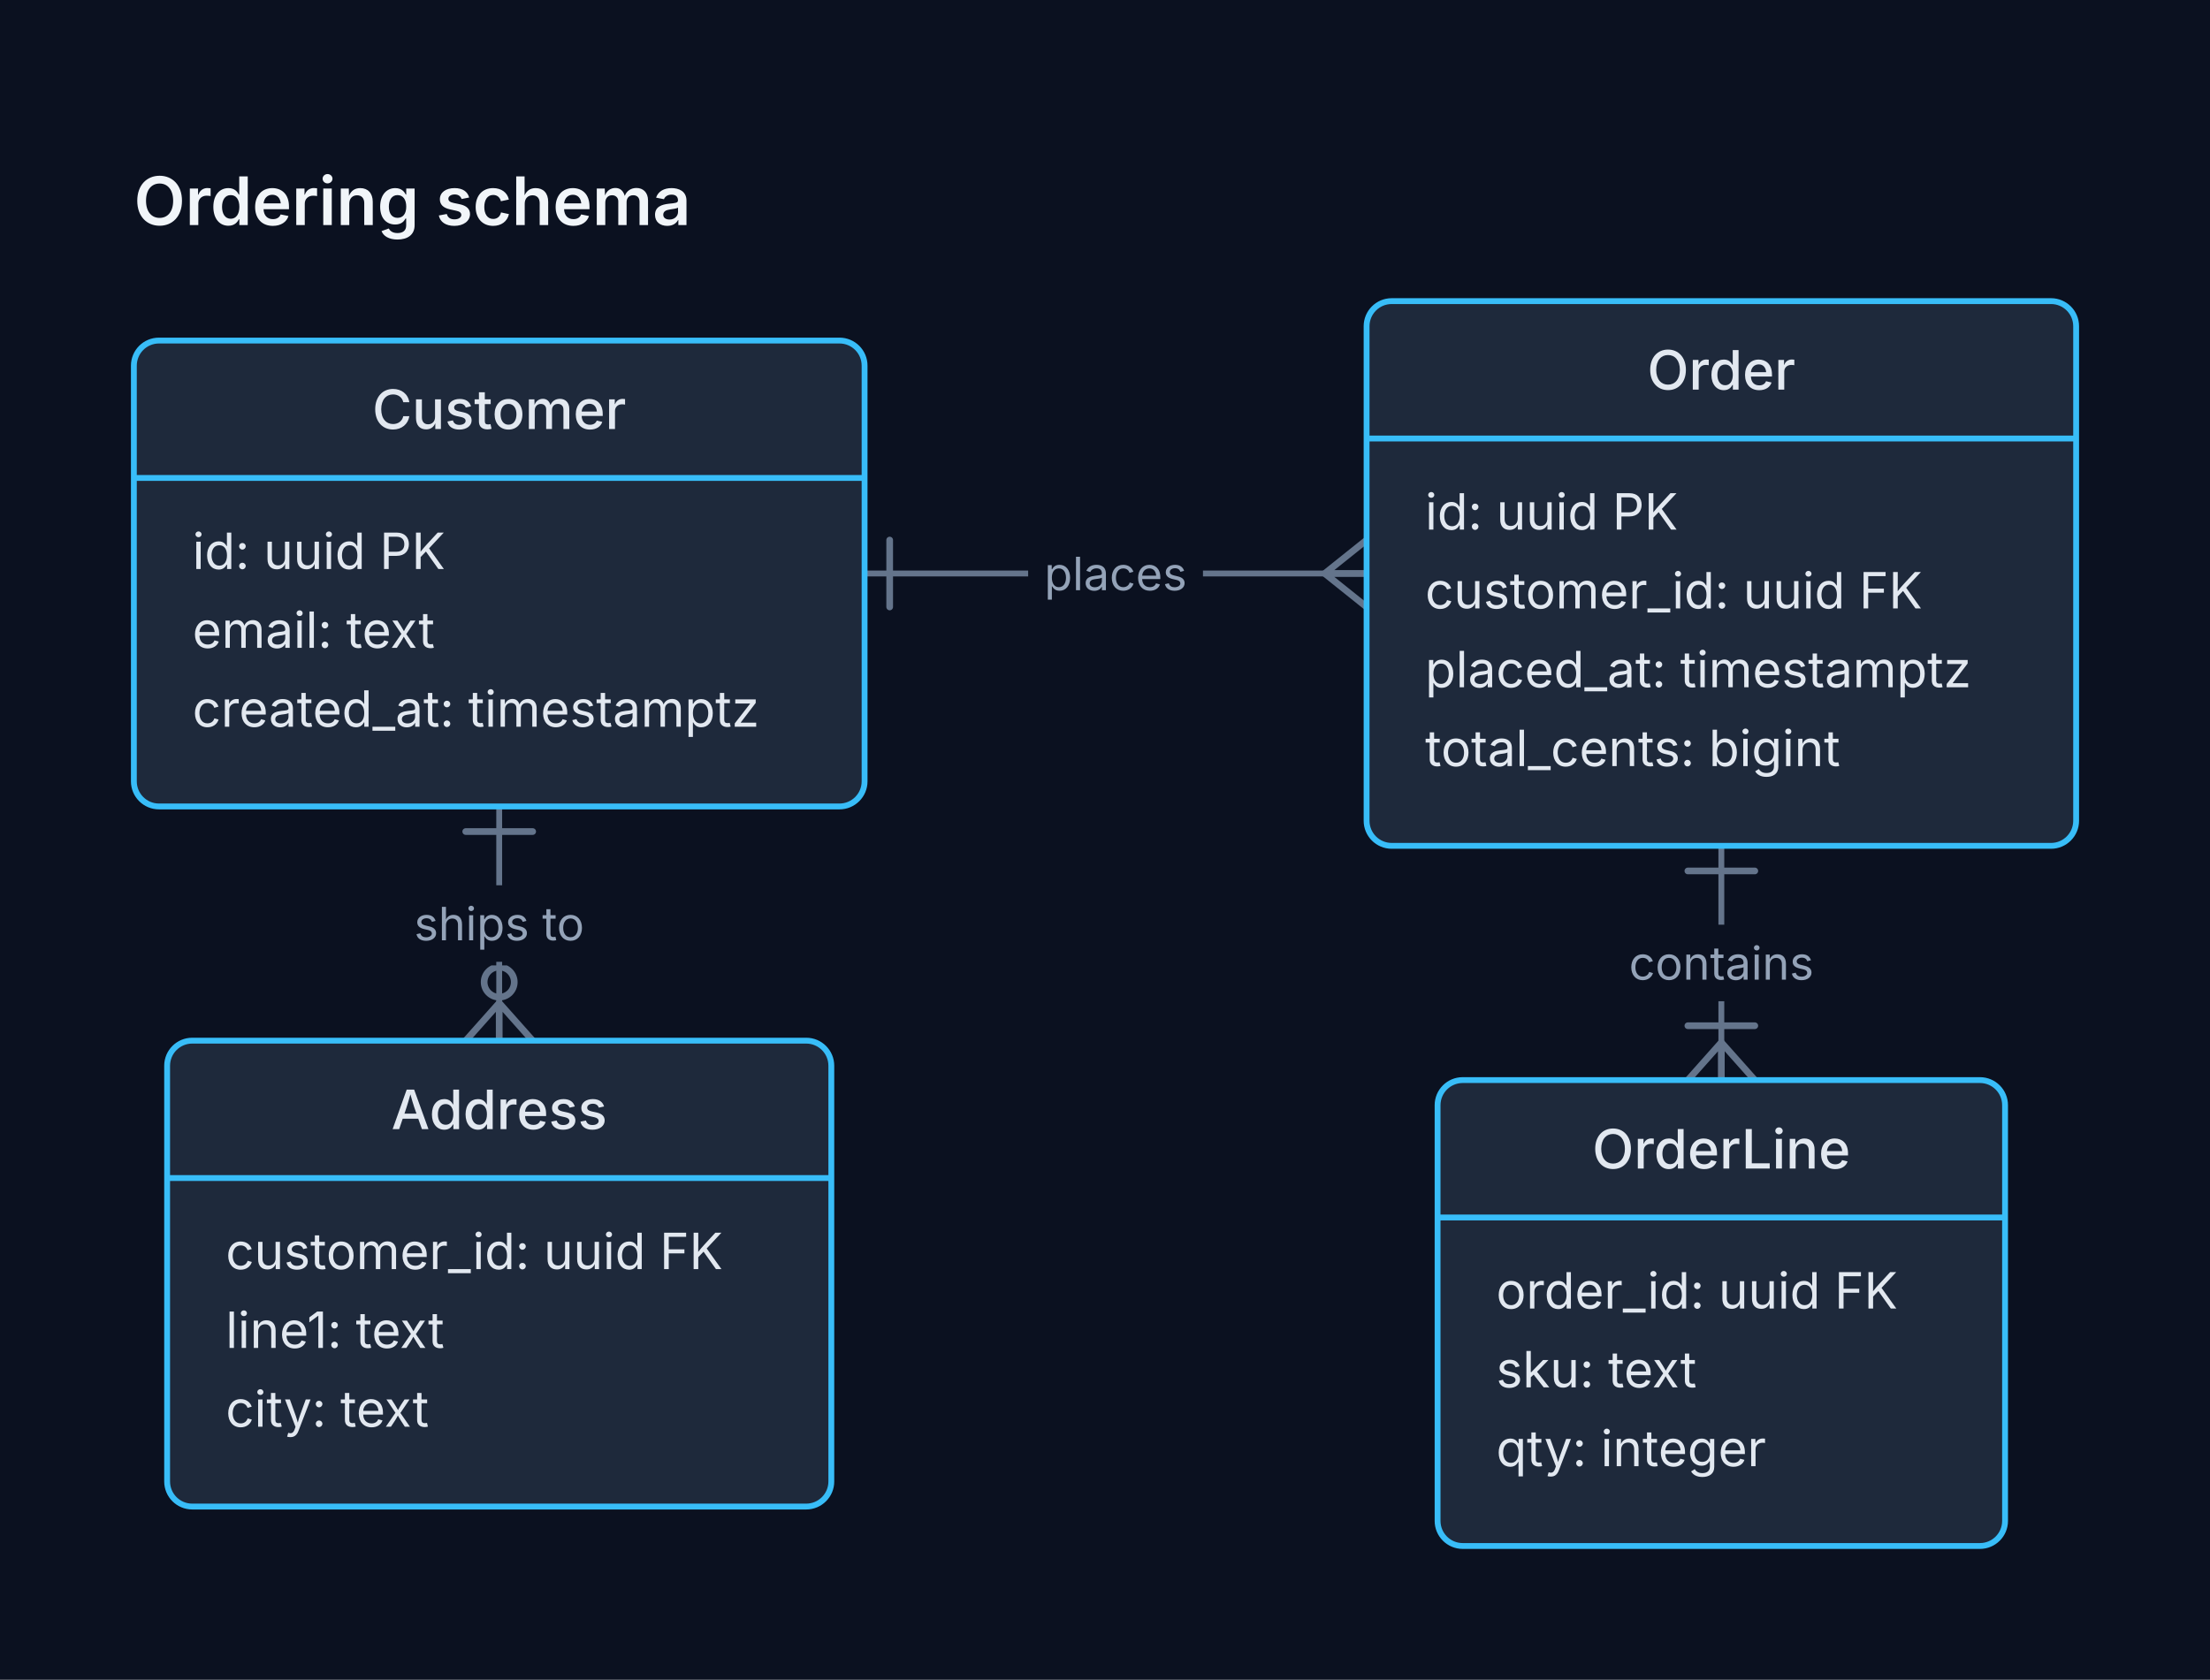
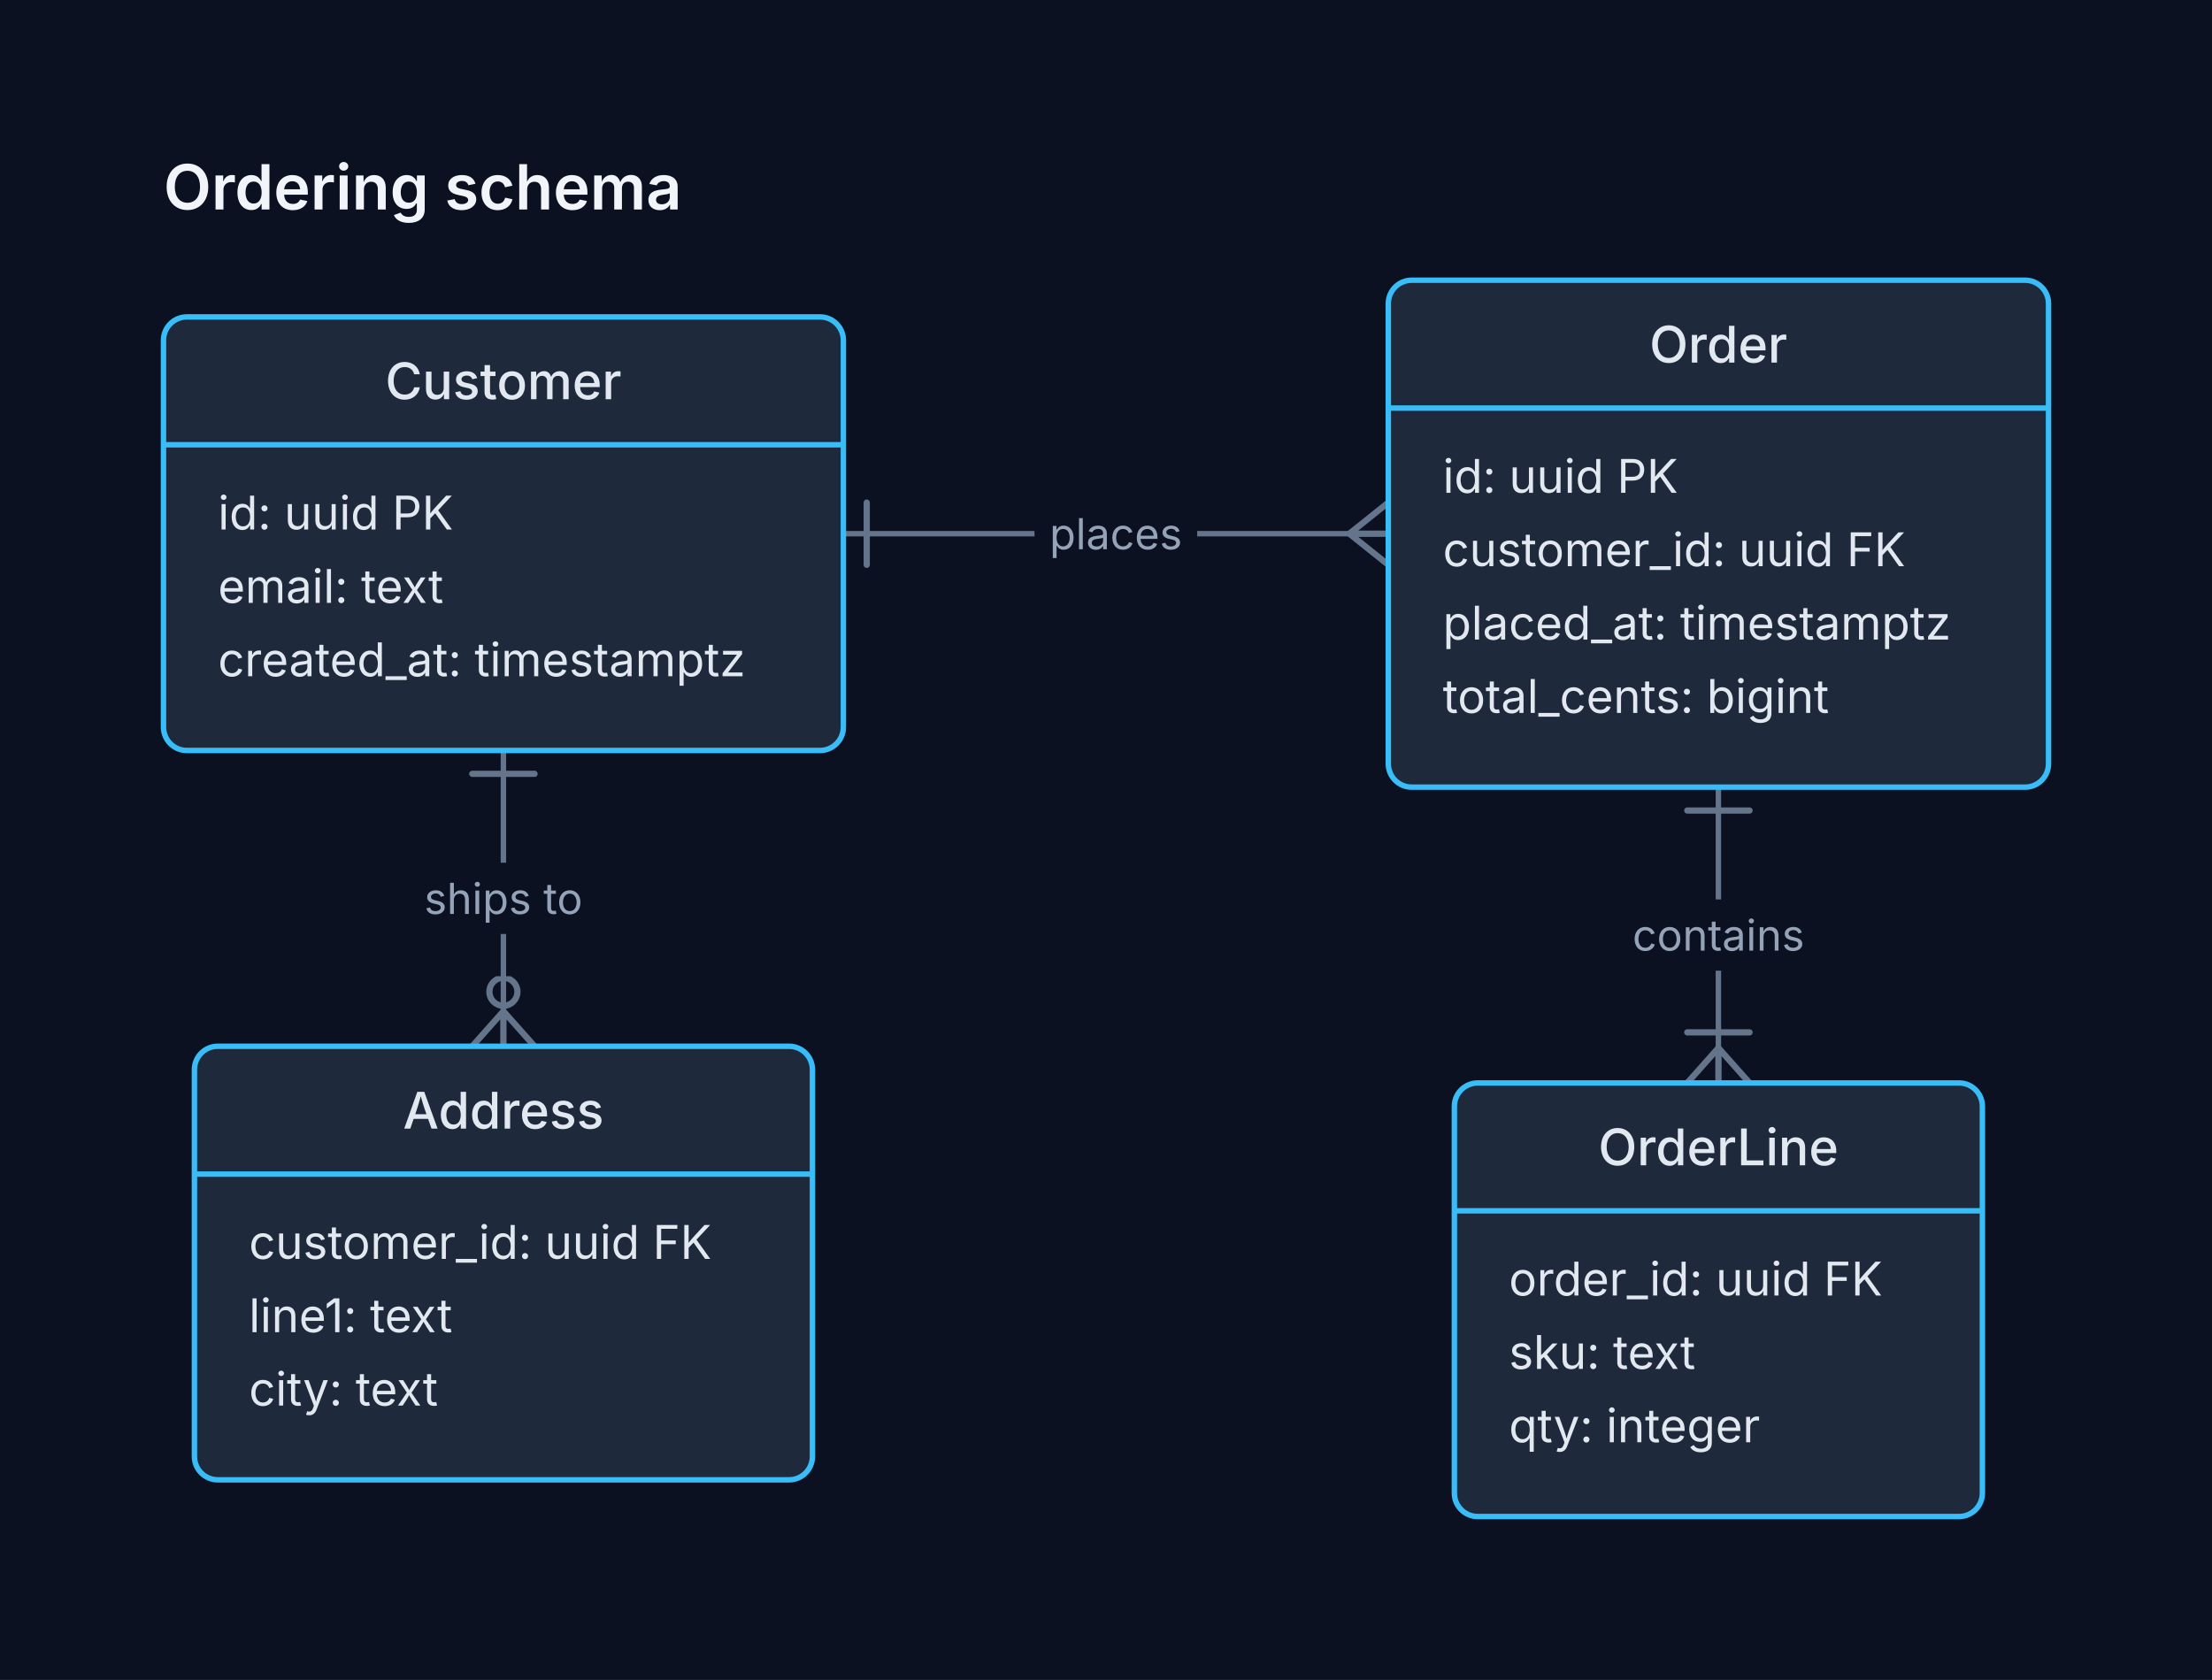
- <svg xmlns="http://www.w3.org/2000/svg" width="528.28" height="401.65" viewBox="0 0 528.28 401.65" role="img" aria-label="Ordering schema">
+ <svg xmlns="http://www.w3.org/2000/svg" width="568.28" height="431.65" viewBox="0 0 568.28 431.65" role="img" aria-label="Ordering schema">
  <defs>
    <marker id="h-many-_64748b" markerUnits="userSpaceOnUse" markerWidth="19" markerHeight="18" viewBox="0 0 19 18" refX="18" refY="9" orient="auto-start-reverse">
      <path d="M8,9 L18,1 M8,9 L18,9 M8,9 L18,17" fill="none" stroke="#64748b" stroke-width="1.6" stroke-linecap="round" />
    </marker>
    <marker id="h-one-_64748b" markerUnits="userSpaceOnUse" markerWidth="19" markerHeight="18" viewBox="0 0 19 18" refX="18" refY="9" orient="auto-start-reverse">
      <path d="M12,1 L12,17" fill="none" stroke="#64748b" stroke-width="1.6" stroke-linecap="round" />
    </marker>
    <marker id="h-onemany-_64748b" markerUnits="userSpaceOnUse" markerWidth="19" markerHeight="18" viewBox="0 0 19 18" refX="18" refY="9" orient="auto-start-reverse">
      <path d="M5,1 L5,17" fill="none" stroke="#64748b" stroke-width="1.6" stroke-linecap="round" />
      <path d="M9,9 L18,1 M9,9 L18,9 M9,9 L18,17" fill="none" stroke="#64748b" stroke-width="1.6" stroke-linecap="round" />
    </marker>
    <marker id="h-zeromany-_64748b" markerUnits="userSpaceOnUse" markerWidth="19" markerHeight="18" viewBox="0 0 19 18" refX="18" refY="9" orient="auto-start-reverse">
      <circle cx="4" cy="9" r="3.6" fill="#0b1120" stroke="#64748b" stroke-width="1.6" />
      <path d="M9,9 L18,1 M9,9 L18,9 M9,9 L18,17" fill="none" stroke="#64748b" stroke-width="1.6" stroke-linecap="round" />
    </marker>
  </defs>
-   <rect x="0" y="0" width="528.28" height="401.65" fill="#0b1120" />
-   <g transform="translate(32,81.43)">
-     <polyline points="174.67,55.7 294.67,55.7" fill="none" stroke="none" marker-end="url(#h-many-_64748b)" marker-start="url(#h-one-_64748b)" />
-     <polyline points="174.67,55.7 294.67,55.7" fill="none" stroke="#64748b" stroke-width="1.4" stroke-linejoin="round" stroke-linecap="butt" />
-     <polyline points="379.47,120.82 379.47,176.83" fill="none" stroke="none" marker-end="url(#h-onemany-_64748b)" marker-start="url(#h-one-_64748b)" />
-     <polyline points="379.47,120.82 379.47,176.83" fill="none" stroke="#64748b" stroke-width="1.4" stroke-linejoin="round" stroke-linecap="butt" />
-     <polyline points="87.33,111.4 87.33,167.4" fill="none" stroke="none" marker-end="url(#h-zeromany-_64748b)" marker-start="url(#h-one-_64748b)" />
-     <polyline points="87.33,111.4 87.33,167.4" fill="none" stroke="#64748b" stroke-width="1.4" stroke-linejoin="round" stroke-linecap="butt" />
-     <rect x="213.77" y="46.55" width="41.79" height="18.3" rx="3" fill="#0b1120" />
-     <text x="234.67" y="55.7" text-anchor="middle" dominant-baseline="central" font-family="Inter, ui-sans-serif, system-ui, sans-serif" font-size="11" font-weight="400" fill="#94a3b8">
-       <tspan x="234.67" dy="0">places</tspan>
+   <rect x="0" y="0" width="568.28" height="431.65" fill="#0b1120" />
+   <g transform="translate(42,81.43)">
+     <polyline points="174.67,55.7 314.67,55.7" fill="none" stroke="none" marker-end="url(#h-many-_64748b)" marker-start="url(#h-one-_64748b)" />
+     <polyline points="174.67,55.7 314.67,55.7" fill="none" stroke="#64748b" stroke-width="1.4" stroke-linejoin="round" stroke-linecap="butt" />
+     <polyline points="399.47,120.83 399.47,196.83" fill="none" stroke="none" marker-end="url(#h-onemany-_64748b)" marker-start="url(#h-one-_64748b)" />
+     <polyline points="399.47,120.83 399.47,196.83" fill="none" stroke="#64748b" stroke-width="1.4" stroke-linejoin="round" stroke-linecap="butt" />
+     <polyline points="87.33,111.4 87.33,187.4" fill="none" stroke="none" marker-end="url(#h-zeromany-_64748b)" marker-start="url(#h-one-_64748b)" />
+     <polyline points="87.33,111.4 87.33,187.4" fill="none" stroke="#64748b" stroke-width="1.4" stroke-linejoin="round" stroke-linecap="butt" />
+     <rect x="223.77" y="46.55" width="41.79" height="18.3" rx="3" fill="#0b1120" />
+     <text x="244.67" y="55.7" text-anchor="middle" dominant-baseline="central" font-family="Inter, ui-sans-serif, system-ui, sans-serif" font-size="11" font-weight="400" fill="#94a3b8">
+       <tspan x="244.67" dy="0">places</tspan>
    </text>
-     <rect x="353.99" y="139.67" width="50.96" height="18.3" rx="3" fill="#0b1120" />
-     <text x="379.47" y="148.82" text-anchor="middle" dominant-baseline="central" font-family="Inter, ui-sans-serif, system-ui, sans-serif" font-size="11" font-weight="400" fill="#94a3b8">
-       <tspan x="379.47" dy="0">contains</tspan>
+     <rect x="373.99" y="149.67" width="50.96" height="18.3" rx="3" fill="#0b1120" />
+     <text x="399.47" y="158.82" text-anchor="middle" dominant-baseline="central" font-family="Inter, ui-sans-serif, system-ui, sans-serif" font-size="11" font-weight="400" fill="#94a3b8">
+       <tspan x="399.47" dy="0">contains</tspan>
    </text>
-     <rect x="63.38" y="130.25" width="47.91" height="18.3" rx="3" fill="#0b1120" />
-     <text x="87.33" y="139.4" text-anchor="middle" dominant-baseline="central" font-family="Inter, ui-sans-serif, system-ui, sans-serif" font-size="11" font-weight="400" fill="#94a3b8">
+     <rect x="63.38" y="140.25" width="47.91" height="18.3" rx="3" fill="#0b1120" />
+     <text x="87.33" y="149.4" text-anchor="middle" dominant-baseline="central" font-family="Inter, ui-sans-serif, system-ui, sans-serif" font-size="11" font-weight="400" fill="#94a3b8">
      <tspan x="87.33" dy="0">ships to</tspan>
    </text>
    <rect x="0" y="0" width="174.67" height="111.4" rx="6" fill="#1e293b" stroke="#38bdf8" stroke-width="1.4" />
-     <rect x="294.67" y="-9.43" width="169.61" height="130.25" rx="6" fill="#1e293b" stroke="#38bdf8" stroke-width="1.4" />
-     <rect x="311.64" y="176.83" width="135.65" height="111.4" rx="6" fill="#1e293b" stroke="#38bdf8" stroke-width="1.4" />
-     <rect x="7.95" y="167.4" width="158.77" height="111.4" rx="6" fill="#1e293b" stroke="#38bdf8" stroke-width="1.4" />
+     <rect x="314.67" y="-9.43" width="169.61" height="130.25" rx="6" fill="#1e293b" stroke="#38bdf8" stroke-width="1.4" />
+     <rect x="331.64" y="196.83" width="135.65" height="111.4" rx="6" fill="#1e293b" stroke="#38bdf8" stroke-width="1.4" />
+     <rect x="7.95" y="187.4" width="158.77" height="111.4" rx="6" fill="#1e293b" stroke="#38bdf8" stroke-width="1.4" />
    <rect x="0" y="32.15" width="174.67" height="1.4" rx="0" fill="#38bdf8" stroke="none" stroke-width="0" />
-     <rect x="294.67" y="22.72" width="169.61" height="1.4" rx="0" fill="#38bdf8" stroke="none" stroke-width="0" />
-     <rect x="311.64" y="208.98" width="135.65" height="1.4" rx="0" fill="#38bdf8" stroke="none" stroke-width="0" />
-     <rect x="7.95" y="199.55" width="158.77" height="1.4" rx="0" fill="#38bdf8" stroke="none" stroke-width="0" />
+     <rect x="314.67" y="22.72" width="169.61" height="1.4" rx="0" fill="#38bdf8" stroke="none" stroke-width="0" />
+     <rect x="331.64" y="228.98" width="135.65" height="1.4" rx="0" fill="#38bdf8" stroke="none" stroke-width="0" />
+     <rect x="7.95" y="219.55" width="158.77" height="1.4" rx="0" fill="#38bdf8" stroke="none" stroke-width="0" />
    <text x="87.33" y="16.42" text-anchor="middle" dominant-baseline="central" font-family="Inter, ui-sans-serif, system-ui, sans-serif" font-size="13" font-weight="500" fill="#e2e8f0">Customer</text>
    <text x="14" y="50.27" text-anchor="start" dominant-baseline="central" font-family="Inter, ui-sans-serif, system-ui, sans-serif" font-size="11.96" font-weight="400" fill="#e2e8f0">id: uuid PK</text>
    <text x="14" y="69.13" text-anchor="start" dominant-baseline="central" font-family="Inter, ui-sans-serif, system-ui, sans-serif" font-size="11.96" font-weight="400" fill="#e2e8f0">email: text</text>
    <text x="14" y="87.98" text-anchor="start" dominant-baseline="central" font-family="Inter, ui-sans-serif, system-ui, sans-serif" font-size="11.96" font-weight="400" fill="#e2e8f0">created_at: timestamptz</text>
-     <text x="379.47" y="7" text-anchor="middle" dominant-baseline="central" font-family="Inter, ui-sans-serif, system-ui, sans-serif" font-size="13" font-weight="500" fill="#e2e8f0">Order</text>
-     <text x="308.67" y="40.85" text-anchor="start" dominant-baseline="central" font-family="Inter, ui-sans-serif, system-ui, sans-serif" font-size="11.96" font-weight="400" fill="#e2e8f0">id: uuid PK</text>
-     <text x="308.67" y="59.7" text-anchor="start" dominant-baseline="central" font-family="Inter, ui-sans-serif, system-ui, sans-serif" font-size="11.96" font-weight="400" fill="#e2e8f0">customer_id: uuid FK</text>
-     <text x="308.67" y="78.55" text-anchor="start" dominant-baseline="central" font-family="Inter, ui-sans-serif, system-ui, sans-serif" font-size="11.96" font-weight="400" fill="#e2e8f0">placed_at: timestamptz</text>
-     <text x="308.67" y="97.4" text-anchor="start" dominant-baseline="central" font-family="Inter, ui-sans-serif, system-ui, sans-serif" font-size="11.96" font-weight="400" fill="#e2e8f0">total_cents: bigint</text>
-     <text x="379.47" y="193.25" text-anchor="middle" dominant-baseline="central" font-family="Inter, ui-sans-serif, system-ui, sans-serif" font-size="13" font-weight="500" fill="#e2e8f0">OrderLine</text>
-     <text x="325.64" y="227.1" text-anchor="start" dominant-baseline="central" font-family="Inter, ui-sans-serif, system-ui, sans-serif" font-size="11.96" font-weight="400" fill="#e2e8f0">order_id: uuid FK</text>
-     <text x="325.64" y="245.95" text-anchor="start" dominant-baseline="central" font-family="Inter, ui-sans-serif, system-ui, sans-serif" font-size="11.96" font-weight="400" fill="#e2e8f0">sku: text</text>
-     <text x="325.64" y="264.8" text-anchor="start" dominant-baseline="central" font-family="Inter, ui-sans-serif, system-ui, sans-serif" font-size="11.96" font-weight="400" fill="#e2e8f0">qty: integer</text>
-     <text x="87.33" y="183.83" text-anchor="middle" dominant-baseline="central" font-family="Inter, ui-sans-serif, system-ui, sans-serif" font-size="13" font-weight="500" fill="#e2e8f0">Address</text>
-     <text x="21.95" y="217.68" text-anchor="start" dominant-baseline="central" font-family="Inter, ui-sans-serif, system-ui, sans-serif" font-size="11.96" font-weight="400" fill="#e2e8f0">customer_id: uuid FK</text>
-     <text x="21.95" y="236.52" text-anchor="start" dominant-baseline="central" font-family="Inter, ui-sans-serif, system-ui, sans-serif" font-size="11.96" font-weight="400" fill="#e2e8f0">line1: text</text>
-     <text x="21.95" y="255.37" text-anchor="start" dominant-baseline="central" font-family="Inter, ui-sans-serif, system-ui, sans-serif" font-size="11.96" font-weight="400" fill="#e2e8f0">city: text</text>
+     <text x="399.47" y="7" text-anchor="middle" dominant-baseline="central" font-family="Inter, ui-sans-serif, system-ui, sans-serif" font-size="13" font-weight="500" fill="#e2e8f0">Order</text>
+     <text x="328.67" y="40.85" text-anchor="start" dominant-baseline="central" font-family="Inter, ui-sans-serif, system-ui, sans-serif" font-size="11.96" font-weight="400" fill="#e2e8f0">id: uuid PK</text>
+     <text x="328.67" y="59.7" text-anchor="start" dominant-baseline="central" font-family="Inter, ui-sans-serif, system-ui, sans-serif" font-size="11.96" font-weight="400" fill="#e2e8f0">customer_id: uuid FK</text>
+     <text x="328.67" y="78.55" text-anchor="start" dominant-baseline="central" font-family="Inter, ui-sans-serif, system-ui, sans-serif" font-size="11.96" font-weight="400" fill="#e2e8f0">placed_at: timestamptz</text>
+     <text x="328.67" y="97.4" text-anchor="start" dominant-baseline="central" font-family="Inter, ui-sans-serif, system-ui, sans-serif" font-size="11.96" font-weight="400" fill="#e2e8f0">total_cents: bigint</text>
+     <text x="399.47" y="213.25" text-anchor="middle" dominant-baseline="central" font-family="Inter, ui-sans-serif, system-ui, sans-serif" font-size="13" font-weight="500" fill="#e2e8f0">OrderLine</text>
+     <text x="345.64" y="247.1" text-anchor="start" dominant-baseline="central" font-family="Inter, ui-sans-serif, system-ui, sans-serif" font-size="11.96" font-weight="400" fill="#e2e8f0">order_id: uuid FK</text>
+     <text x="345.64" y="265.95" text-anchor="start" dominant-baseline="central" font-family="Inter, ui-sans-serif, system-ui, sans-serif" font-size="11.96" font-weight="400" fill="#e2e8f0">sku: text</text>
+     <text x="345.64" y="284.8" text-anchor="start" dominant-baseline="central" font-family="Inter, ui-sans-serif, system-ui, sans-serif" font-size="11.96" font-weight="400" fill="#e2e8f0">qty: integer</text>
+     <text x="87.33" y="203.83" text-anchor="middle" dominant-baseline="central" font-family="Inter, ui-sans-serif, system-ui, sans-serif" font-size="13" font-weight="500" fill="#e2e8f0">Address</text>
+     <text x="21.95" y="237.68" text-anchor="start" dominant-baseline="central" font-family="Inter, ui-sans-serif, system-ui, sans-serif" font-size="11.96" font-weight="400" fill="#e2e8f0">customer_id: uuid FK</text>
+     <text x="21.95" y="256.52" text-anchor="start" dominant-baseline="central" font-family="Inter, ui-sans-serif, system-ui, sans-serif" font-size="11.96" font-weight="400" fill="#e2e8f0">line1: text</text>
+     <text x="21.95" y="275.38" text-anchor="start" dominant-baseline="central" font-family="Inter, ui-sans-serif, system-ui, sans-serif" font-size="11.96" font-weight="400" fill="#e2e8f0">city: text</text>
    <text x="0" y="-33.43" text-anchor="start" dominant-baseline="central" font-family="Inter, ui-sans-serif, system-ui, sans-serif" font-size="16" font-weight="600" fill="#f1f5f9">Ordering schema</text>
  </g>
</svg>
